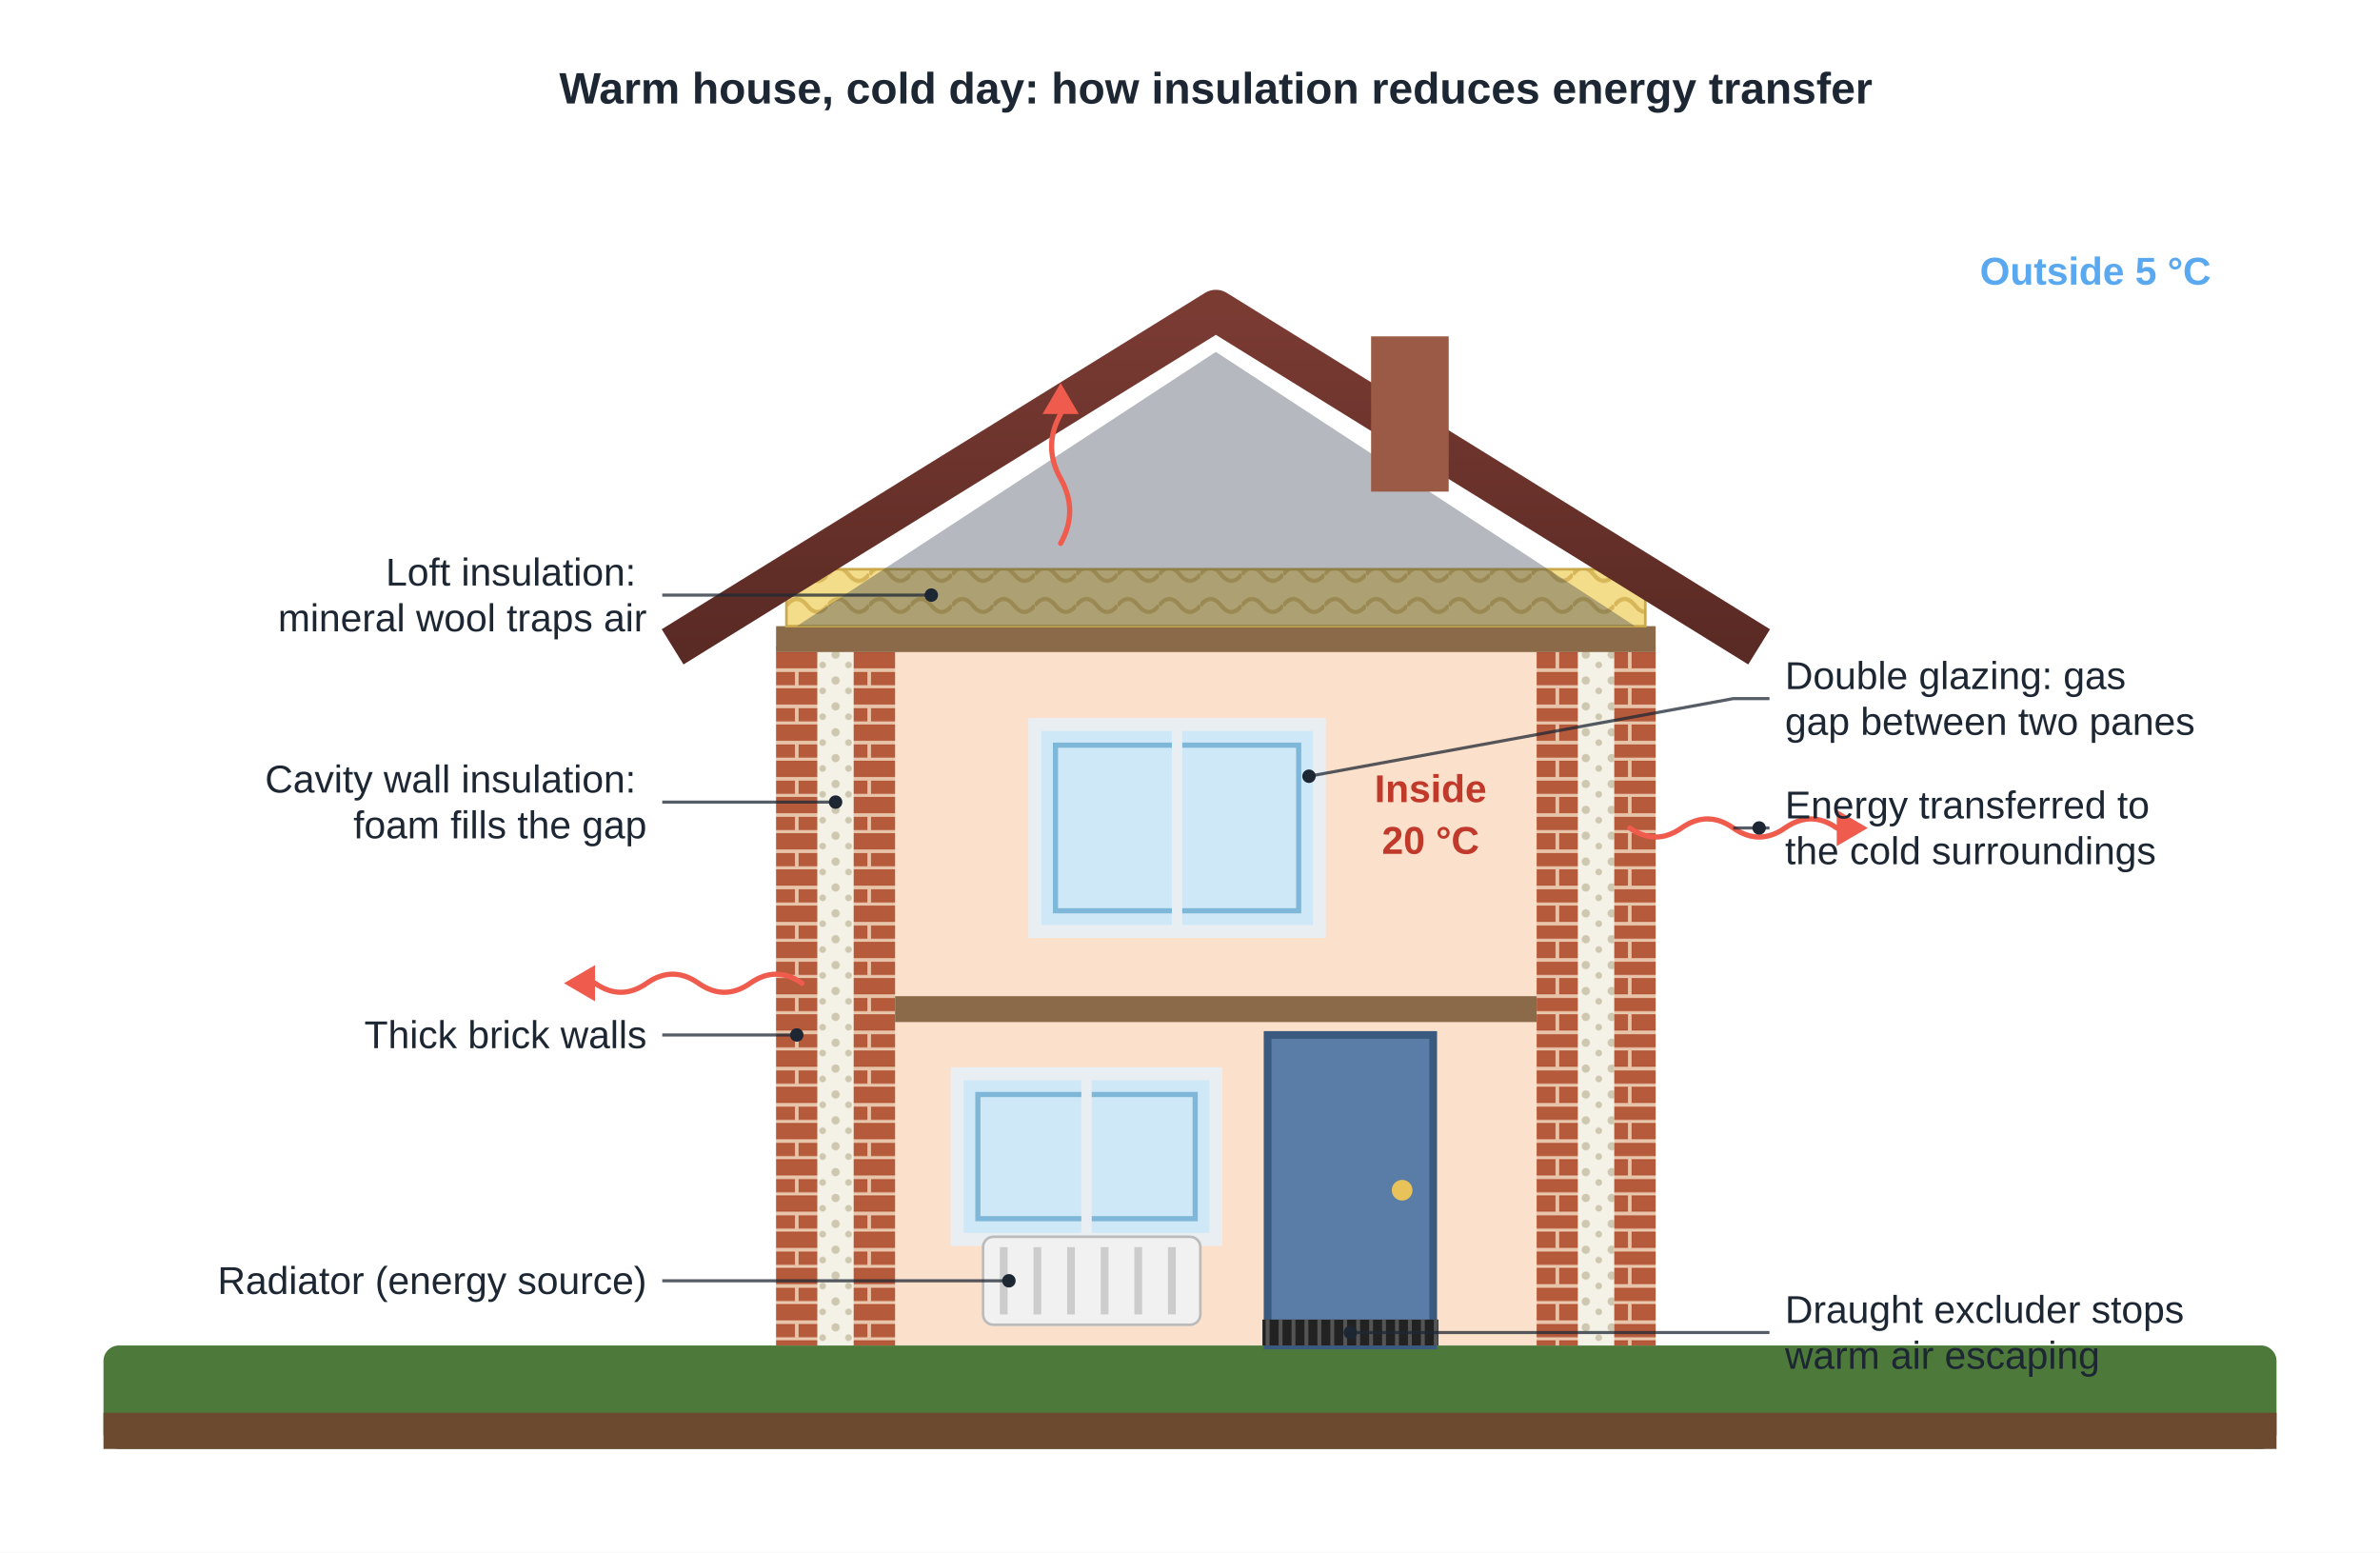
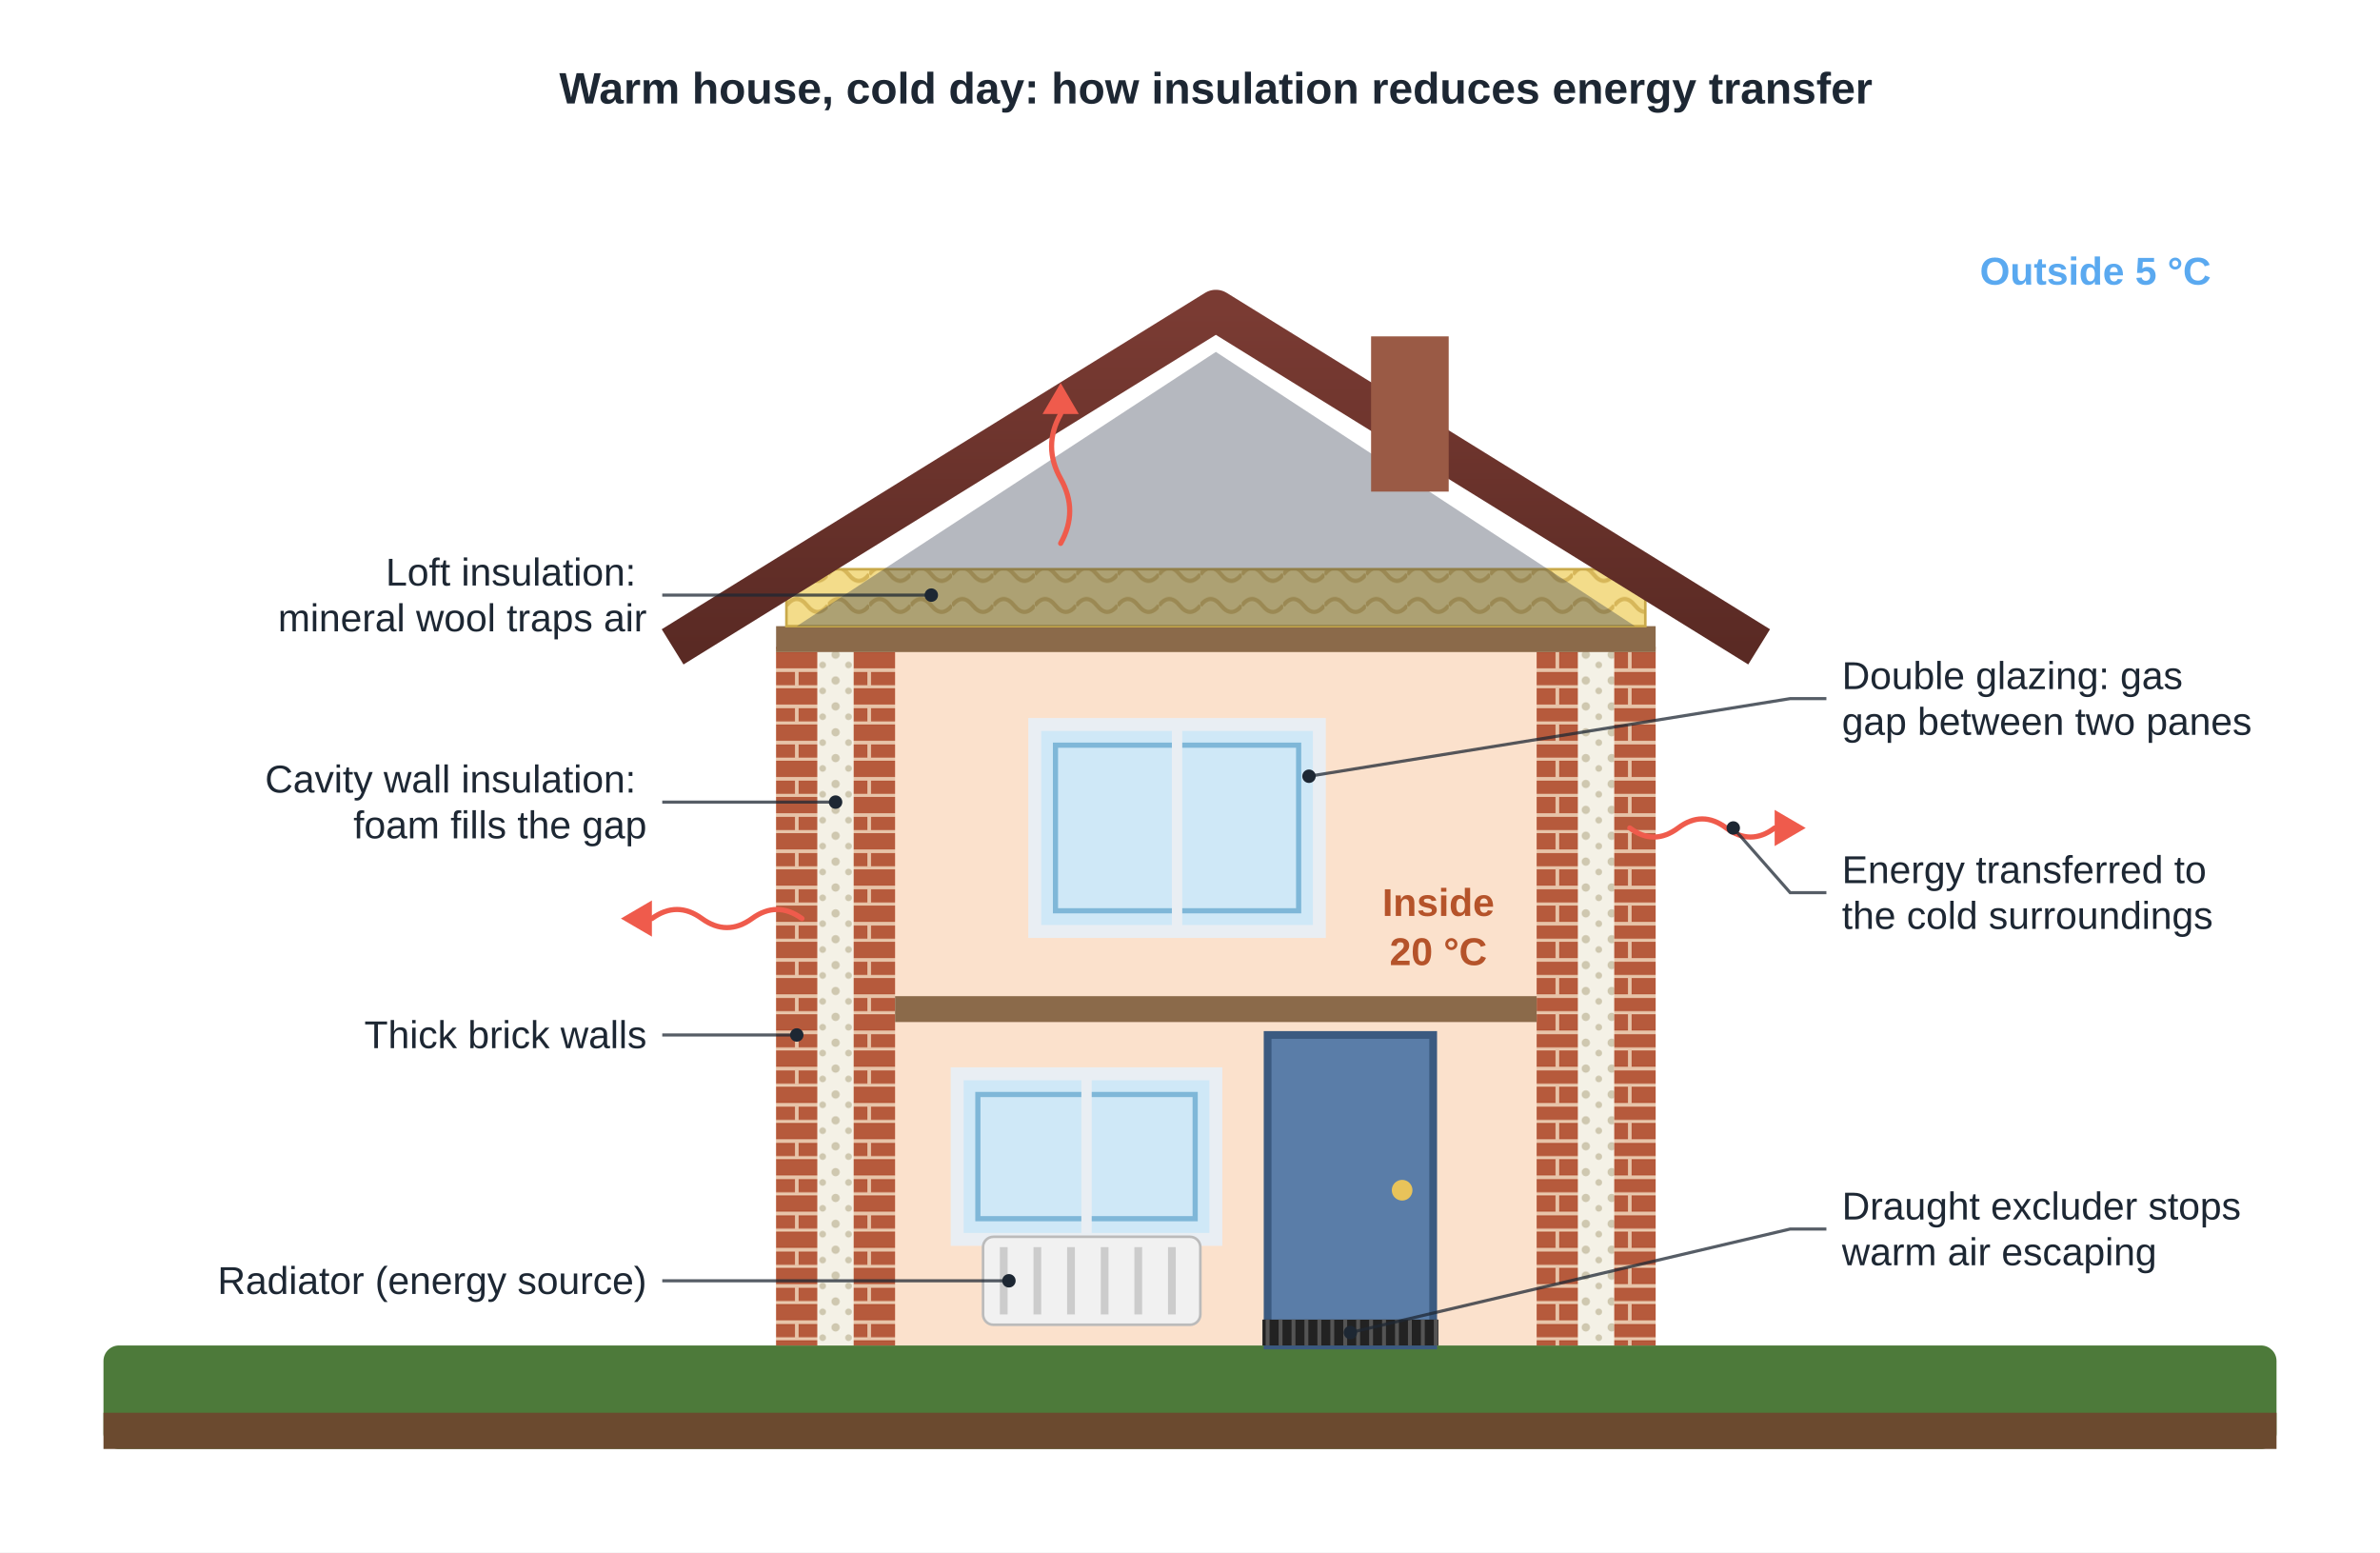
<svg xmlns="http://www.w3.org/2000/svg" viewBox="0 0 920 600" role="img" aria-label="Cutaway house showing loft insulation, cavity wall insulation, double glazing and a draught excluder" width="920" height="600" font-family="Arial, Helvetica, sans-serif" color="#1d2733">
  <rect x="0" y="0" width="920" height="600" fill="#ffffff" />
  <defs />
  <defs>
    <pattern id="sgh1b" width="28" height="14" patternUnits="userSpaceOnUse">
      <rect width="28" height="14" fill="#b65a3c" />
      <path d="M0 13.5H28M14 0V7M0 7H28M0 7V14M28 7V14" stroke="#e7c3a8" stroke-width="1.4" />
    </pattern>
    <pattern id="sgh1w" width="16" height="12" patternUnits="userSpaceOnUse">
      <rect width="16" height="12" fill="#f3dc8a" />
      <path d="M0 6q4 -5 8 0t8 0" stroke="#d7b75a" stroke-width="1.6" fill="none" />
    </pattern>
    <pattern id="sgh1f" width="10" height="10" patternUnits="userSpaceOnUse">
      <rect width="10" height="10" fill="#f4f1e6" />
      <circle cx="3" cy="3" r="1.6" fill="#cfc8b0" />
      <circle cx="8" cy="7" r="1.3" fill="#cfc8b0" />
    </pattern>
    <linearGradient id="sgh1r" x1="0" x2="0" y1="0" y2="1">
      <stop offset="0" stop-color="#7a3b33" />
      <stop offset="1" stop-color="#5a2a24" />
    </linearGradient>
  </defs>
  <rect x="40" y="520" width="840" height="40" rx="6" fill="#4d7a3a" />
  <rect x="40" y="546" width="840" height="14" fill="#6b4a2f" />
  <rect x="300" y="250" width="340" height="270" fill="#f7c9a3" opacity=".55" />
  <rect x="300" y="250" width="16" height="270" fill="url(#sgh1b)" />
  <rect x="316" y="250" width="14" height="270" fill="url(#sgh1f)" />
  <rect x="330" y="250" width="16" height="270" fill="url(#sgh1b)" />
  <rect x="594" y="250" width="16" height="270" fill="url(#sgh1b)" />
  <rect x="610" y="250" width="14" height="270" fill="url(#sgh1f)" />
  <rect x="624" y="250" width="16" height="270" fill="url(#sgh1b)" />
  <rect x="300" y="242" width="340" height="10" fill="#8b6a4a" />
  <rect x="346" y="385" width="248" height="10" fill="#8b6a4a" />
  <rect x="304" y="220" width="332" height="22" fill="url(#sgh1w)" stroke="#c9a94a" />
  <path d="M260 250L470 120L680 250" fill="none" stroke="url(#sgh1r)" stroke-width="16" stroke-linejoin="round" />
  <path d="M308 242L470 136L632 242Z" fill="#2c3448" opacity=".35" />
  <rect x="530" y="130" width="30" height="60" fill="#9a5a45" />
  <rect x="400" y="280" width="110" height="80" fill="#cfe8f7" stroke="#e9eef3" stroke-width="5" />
  <rect x="408" y="288" width="94" height="64" fill="none" stroke="#7fb7d8" stroke-width="2" />
  <path d="M455 280V360" stroke="#e9eef3" stroke-width="4" />
  <rect x="370" y="415" width="100" height="64" fill="#cfe8f7" stroke="#e9eef3" stroke-width="5" />
  <rect x="378" y="423" width="84" height="48" fill="none" stroke="#7fb7d8" stroke-width="2" />
  <path d="M420 415V479" stroke="#e9eef3" stroke-width="4" />
  <rect x="490" y="400" width="64" height="120" fill="#5a7da8" stroke="#3b5a80" stroke-width="3" />
  <circle cx="542" cy="460" r="4" fill="#e8c35a" />
  <rect x="488" y="510" width="68" height="10" fill="#222" />
  <path d="M490 510v10" stroke="#555" stroke-width="1.5" />
  <path d="M495 510v10" stroke="#555" stroke-width="1.5" />
  <path d="M500 510v10" stroke="#555" stroke-width="1.5" />
  <path d="M505 510v10" stroke="#555" stroke-width="1.5" />
  <path d="M510 510v10" stroke="#555" stroke-width="1.5" />
  <path d="M515 510v10" stroke="#555" stroke-width="1.5" />
  <path d="M520 510v10" stroke="#555" stroke-width="1.5" />
  <path d="M525 510v10" stroke="#555" stroke-width="1.5" />
  <path d="M530 510v10" stroke="#555" stroke-width="1.5" />
  <path d="M535 510v10" stroke="#555" stroke-width="1.5" />
  <path d="M540 510v10" stroke="#555" stroke-width="1.5" />
  <path d="M545 510v10" stroke="#555" stroke-width="1.5" />
  <path d="M550 510v10" stroke="#555" stroke-width="1.5" />
  <path d="M555 510v10" stroke="#555" stroke-width="1.5" />
  <rect x="380" y="478" width="84" height="34" rx="4" fill="#f1f1f1" stroke="#bbb" />
  <path d="M388 482v26" stroke="#ccc" stroke-width="3" />
  <path d="M401 482v26" stroke="#ccc" stroke-width="3" />
  <path d="M414 482v26" stroke="#ccc" stroke-width="3" />
  <path d="M427 482v26" stroke="#ccc" stroke-width="3" />
  <path d="M440 482v26" stroke="#ccc" stroke-width="3" />
  <path d="M453 482v26" stroke="#ccc" stroke-width="3" />
  <path d="M410.0 210.0Q417.0 197.5 410.0 185.0Q403.0 172.5 410.0 160.0" stroke="#ef5b4c" stroke-width="2" fill="none" stroke-linecap="round" />
  <path d="M410.0 148.0L417.0 160.0L403.0 160.0Z" fill="#ef5b4c" />
-   <path d="M310.0 380.0Q300.0 373.0 290.0 380.0Q280.0 387.0 270.0 380.0Q260.0 373.0 250.0 380.0Q240.0 387.0 230.0 380.0" stroke="#ef5b4c" stroke-width="2" fill="none" stroke-linecap="round" />
-   <path d="M218.0 380.0L230.0 373.0L230.0 387.0Z" fill="#ef5b4c" />
-   <path d="M630.0 320.0Q640.0 327.0 650.0 320.0Q660.0 313.0 670.0 320.0Q680.0 327.0 690.0 320.0Q700.0 313.0 710.0 320.0" stroke="#ef5b4c" stroke-width="2" fill="none" stroke-linecap="round" />
-   <path d="M722.0 320.0L710.0 327.0L710.0 313.0Z" fill="#ef5b4c" />
+   <path d="M310.0 355.0Q300.3 348.0 290.7 355.0Q281.0 362.0 271.3 355.0Q261.7 348.0 252.0 355.0" stroke="#ef5b4c" stroke-width="2" fill="none" stroke-linecap="round" />
+   <path d="M240.0 355.0L252.0 348.0L252.0 362.0Z" fill="#ef5b4c" />
+   <path d="M630.0 320.0Q639.3 327.0 648.7 320.0Q658.0 313.0 667.3 320.0Q676.7 327.0 686.0 320.0" stroke="#ef5b4c" stroke-width="2" fill="none" stroke-linecap="round" />
+   <path d="M698.0 320.0L686.0 327.0L686.0 313.0Z" fill="#ef5b4c" />
  <text x="470.0" y="40.0" font-size="17" text-anchor="middle" class="sf-lab" fill="#1d2733" font-weight="700">Warm house, cold day: how insulation reduces energy transfer</text>
-   <text x="553.0" y="310.0" font-size="15" text-anchor="middle" class="sf-lab" fill="#1d2733" font-weight="700" style="fill:#c0392b">Inside</text>
-   <text x="553.0" y="330.0" font-size="15" text-anchor="middle" class="sf-lab" fill="#1d2733" font-weight="700" style="fill:#c0392b">20 °C</text>
+   <text x="556.0" y="354.0" font-size="15" text-anchor="middle" class="sf-lab" fill="#1d2733" font-weight="700" style="fill:#b5532a">Inside</text>
+   <text x="556.0" y="373.0" font-size="15" text-anchor="middle" class="sf-lab" fill="#1d2733" font-weight="700" style="fill:#b5532a">20 °C</text>
  <text x="810.0" y="110.0" font-size="15" text-anchor="middle" class="sf-lab" fill="#1d2733" font-weight="700" style="fill:#5aa9f0">Outside 5 °C</text>
  <path d="M256.0 230.0L270.0 230.0L360.0 230.0" fill="none" stroke="#1d2733" stroke-width="1.2" opacity=".75" />
  <circle cx="360.0" cy="230.0" r="2.6" fill="#1d2733" />
  <g>
    <text x="250.0" y="226.3" text-anchor="end" class="sf-lab" fill="#1d2733" font-size="15">
      <tspan x="250.0" dy="0">Loft insulation:</tspan>
      <tspan x="250.0" dy="17.7">mineral wool traps air</tspan>
    </text>
  </g>
  <path d="M256.0 310.0L270.0 310.0L323.0 310.0" fill="none" stroke="#1d2733" stroke-width="1.2" opacity=".75" />
  <circle cx="323.0" cy="310.0" r="2.6" fill="#1d2733" />
  <g>
    <text x="250.0" y="306.3" text-anchor="end" class="sf-lab" fill="#1d2733" font-size="15">
      <tspan x="250.0" dy="0">Cavity wall insulation:</tspan>
      <tspan x="250.0" dy="17.7">foam fills the gap</tspan>
    </text>
  </g>
  <path d="M256.0 400.0L270.0 400.0L308.0 400.0" fill="none" stroke="#1d2733" stroke-width="1.2" opacity=".75" />
  <circle cx="308.0" cy="400.0" r="2.6" fill="#1d2733" />
  <g>
    <text x="250.0" y="405.1" text-anchor="end" class="sf-lab" fill="#1d2733" font-size="15">
      <tspan x="250.0" dy="0">Thick brick walls</tspan>
    </text>
  </g>
  <path d="M256.0 495.0L270.0 495.0L390.0 495.0" fill="none" stroke="#1d2733" stroke-width="1.2" opacity=".75" />
  <circle cx="390.0" cy="495.0" r="2.6" fill="#1d2733" />
  <g>
    <text x="250.0" y="500.1" text-anchor="end" class="sf-lab" fill="#1d2733" font-size="15">
      <tspan x="250.0" dy="0">Radiator (energy source)</tspan>
    </text>
  </g>
-   <path d="M684.0 270.0L670.0 270.0L506.0 300.0" fill="none" stroke="#1d2733" stroke-width="1.2" opacity=".75" />
+   <path d="M706.0 270.0L692.0 270.0L506.0 300.0" fill="none" stroke="#1d2733" stroke-width="1.2" opacity=".75" />
  <circle cx="506.0" cy="300.0" r="2.6" fill="#1d2733" />
  <g>
-     <text x="690.0" y="266.3" text-anchor="start" class="sf-lab" fill="#1d2733" font-size="15">
-       <tspan x="690.0" dy="0">Double glazing: gas</tspan>
-       <tspan x="690.0" dy="17.7">gap between two panes</tspan>
+     <text x="712.0" y="266.3" text-anchor="start" class="sf-lab" fill="#1d2733" font-size="15">
+       <tspan x="712.0" dy="0">Double glazing: gas</tspan>
+       <tspan x="712.0" dy="17.7">gap between two panes</tspan>
    </text>
  </g>
-   <path d="M684.0 320.0L670.0 320.0L680.0 320.0" fill="none" stroke="#1d2733" stroke-width="1.2" opacity=".75" />
-   <circle cx="680.0" cy="320.0" r="2.6" fill="#1d2733" />
+   <path d="M706.0 345.0L692.0 345.0L670.0 320.0" fill="none" stroke="#1d2733" stroke-width="1.2" opacity=".75" />
+   <circle cx="670.0" cy="320.0" r="2.6" fill="#1d2733" />
  <g>
-     <text x="690.0" y="316.3" text-anchor="start" class="sf-lab" fill="#1d2733" font-size="15">
-       <tspan x="690.0" dy="0">Energy transferred to</tspan>
-       <tspan x="690.0" dy="17.7">the cold surroundings</tspan>
+     <text x="712.0" y="341.3" text-anchor="start" class="sf-lab" fill="#1d2733" font-size="15">
+       <tspan x="712.0" dy="0">Energy transferred to</tspan>
+       <tspan x="712.0" dy="17.7">the cold surroundings</tspan>
    </text>
  </g>
-   <path d="M684.0 515.0L670.0 515.0L522.0 515.0" fill="none" stroke="#1d2733" stroke-width="1.2" opacity=".75" />
+   <path d="M706.0 475.0L692.0 475.0L522.0 515.0" fill="none" stroke="#1d2733" stroke-width="1.2" opacity=".75" />
  <circle cx="522.0" cy="515.0" r="2.6" fill="#1d2733" />
  <g>
-     <text x="690.0" y="511.3" text-anchor="start" class="sf-lab" fill="#1d2733" font-size="15">
-       <tspan x="690.0" dy="0">Draught excluder stops</tspan>
-       <tspan x="690.0" dy="17.7">warm air escaping</tspan>
+     <text x="712.0" y="471.3" text-anchor="start" class="sf-lab" fill="#1d2733" font-size="15">
+       <tspan x="712.0" dy="0">Draught excluder stops</tspan>
+       <tspan x="712.0" dy="17.7">warm air escaping</tspan>
    </text>
  </g>
</svg>
